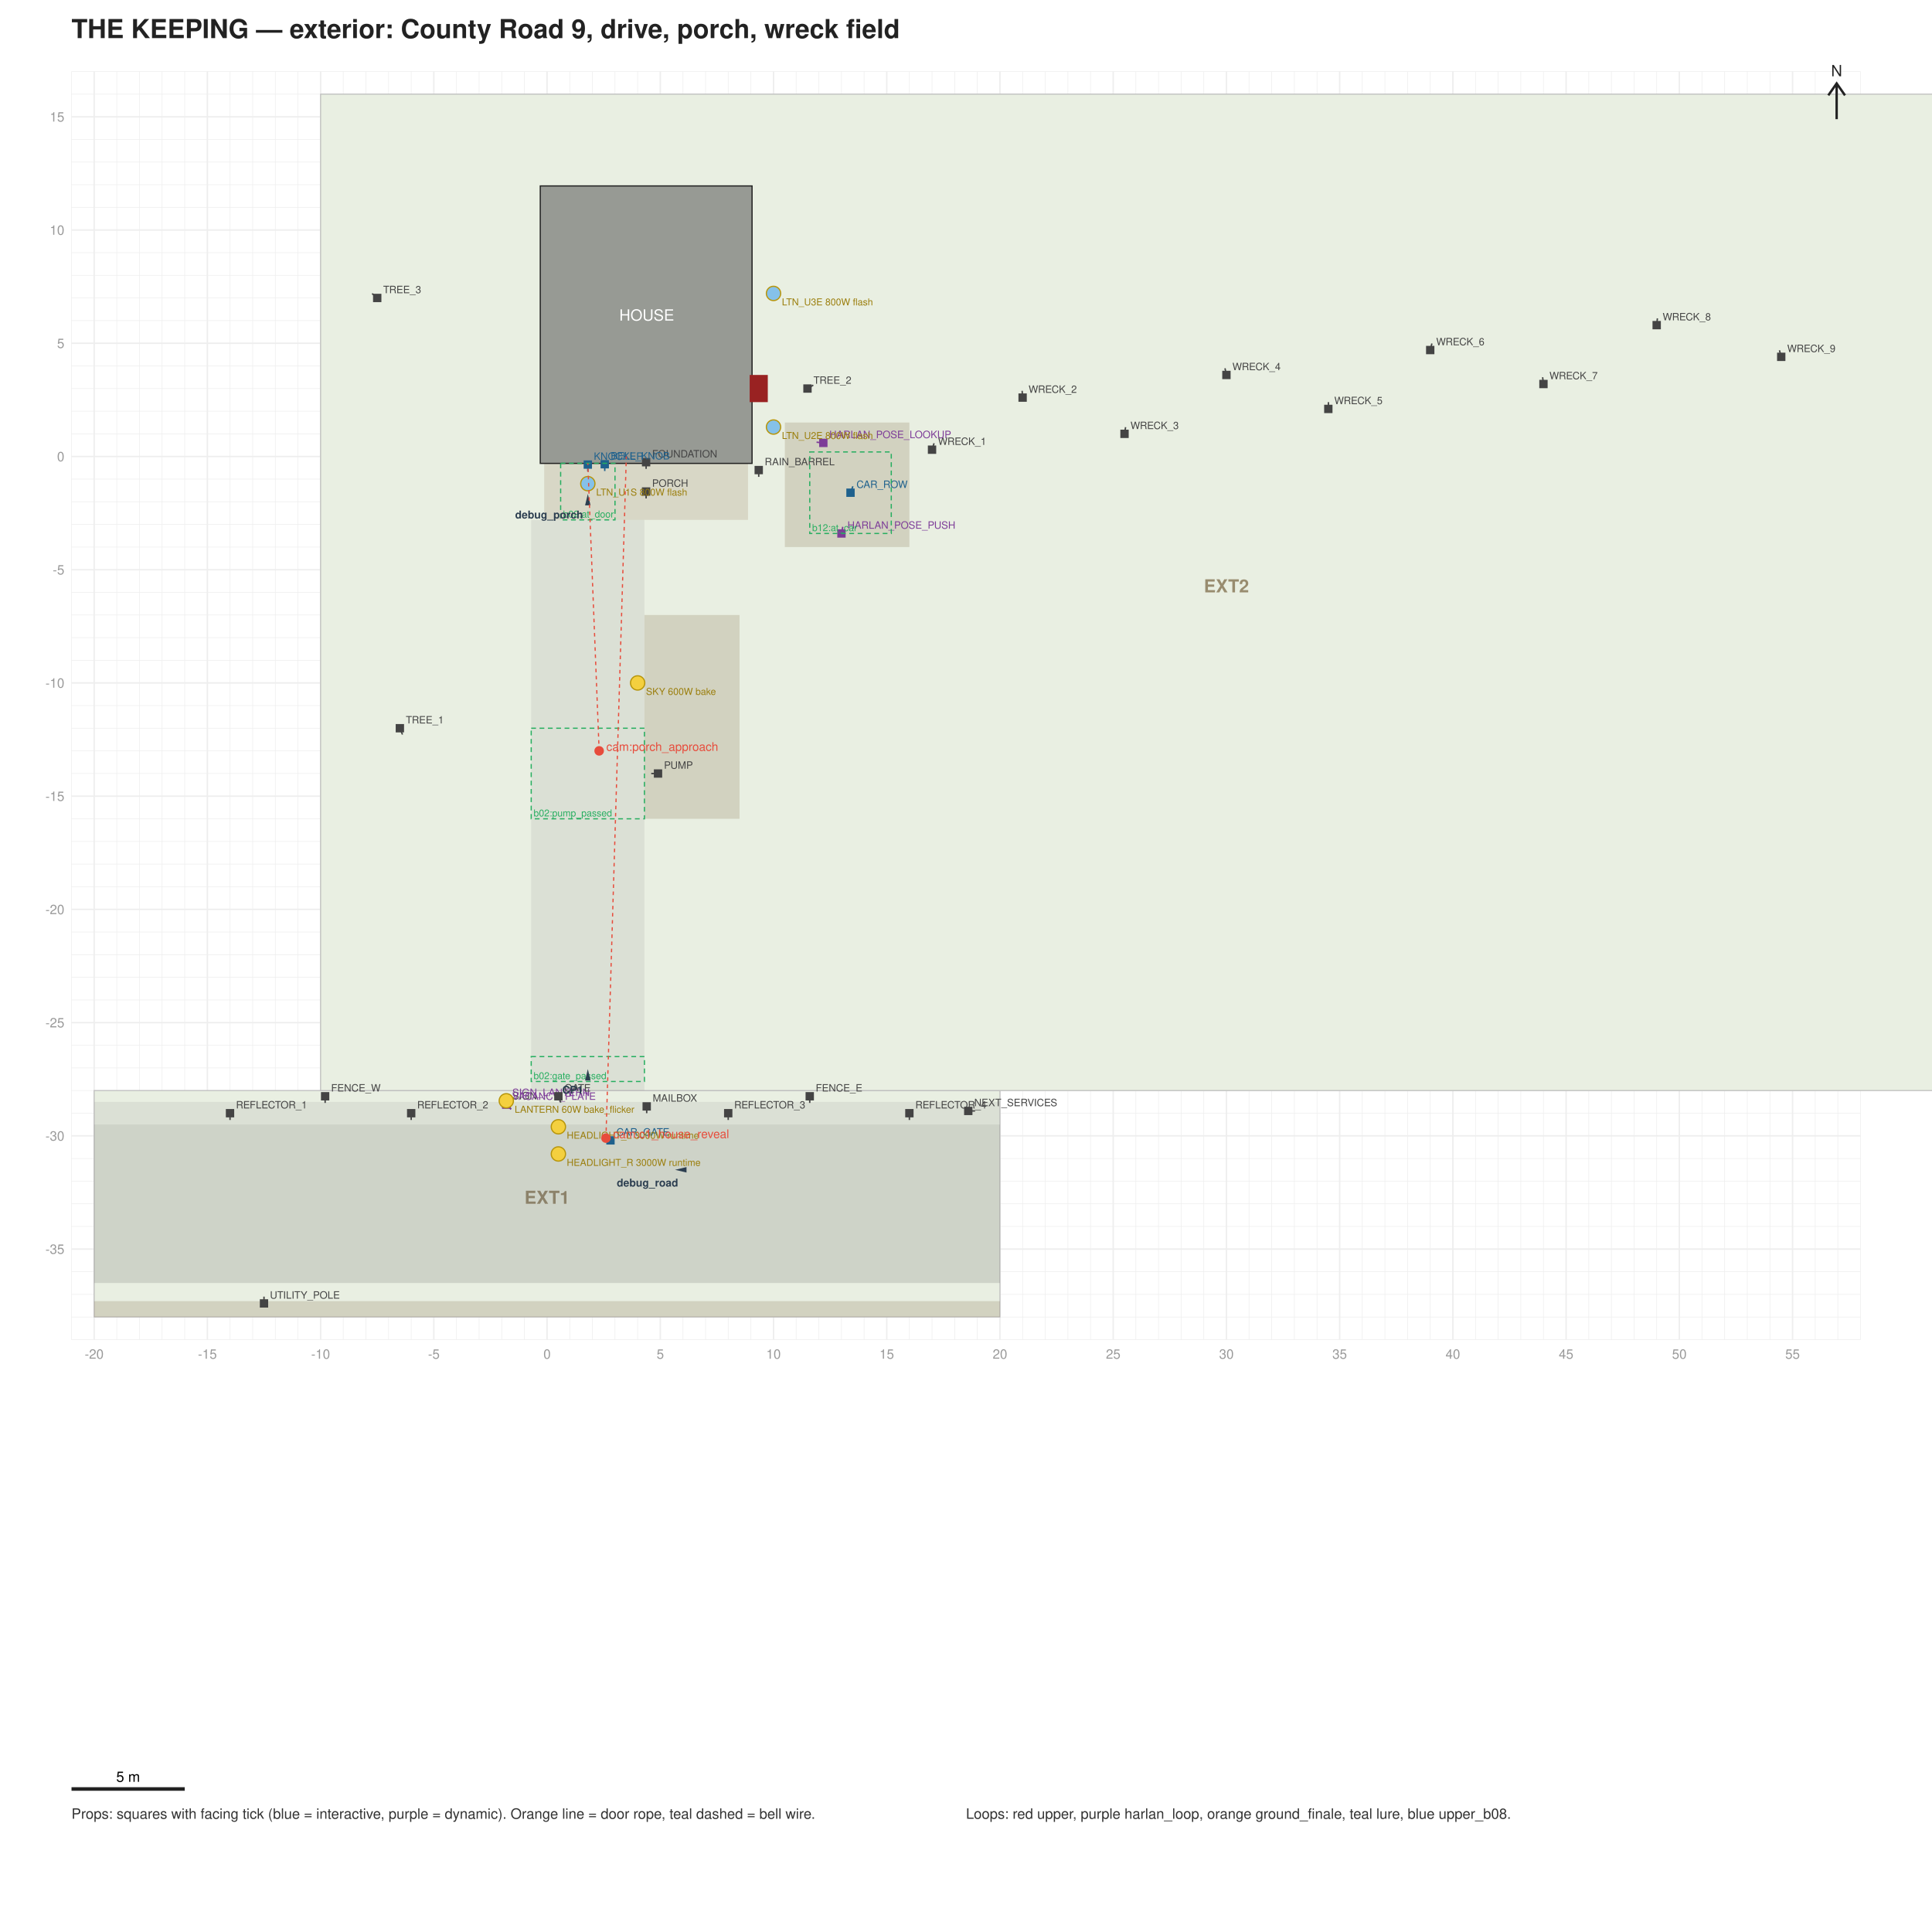
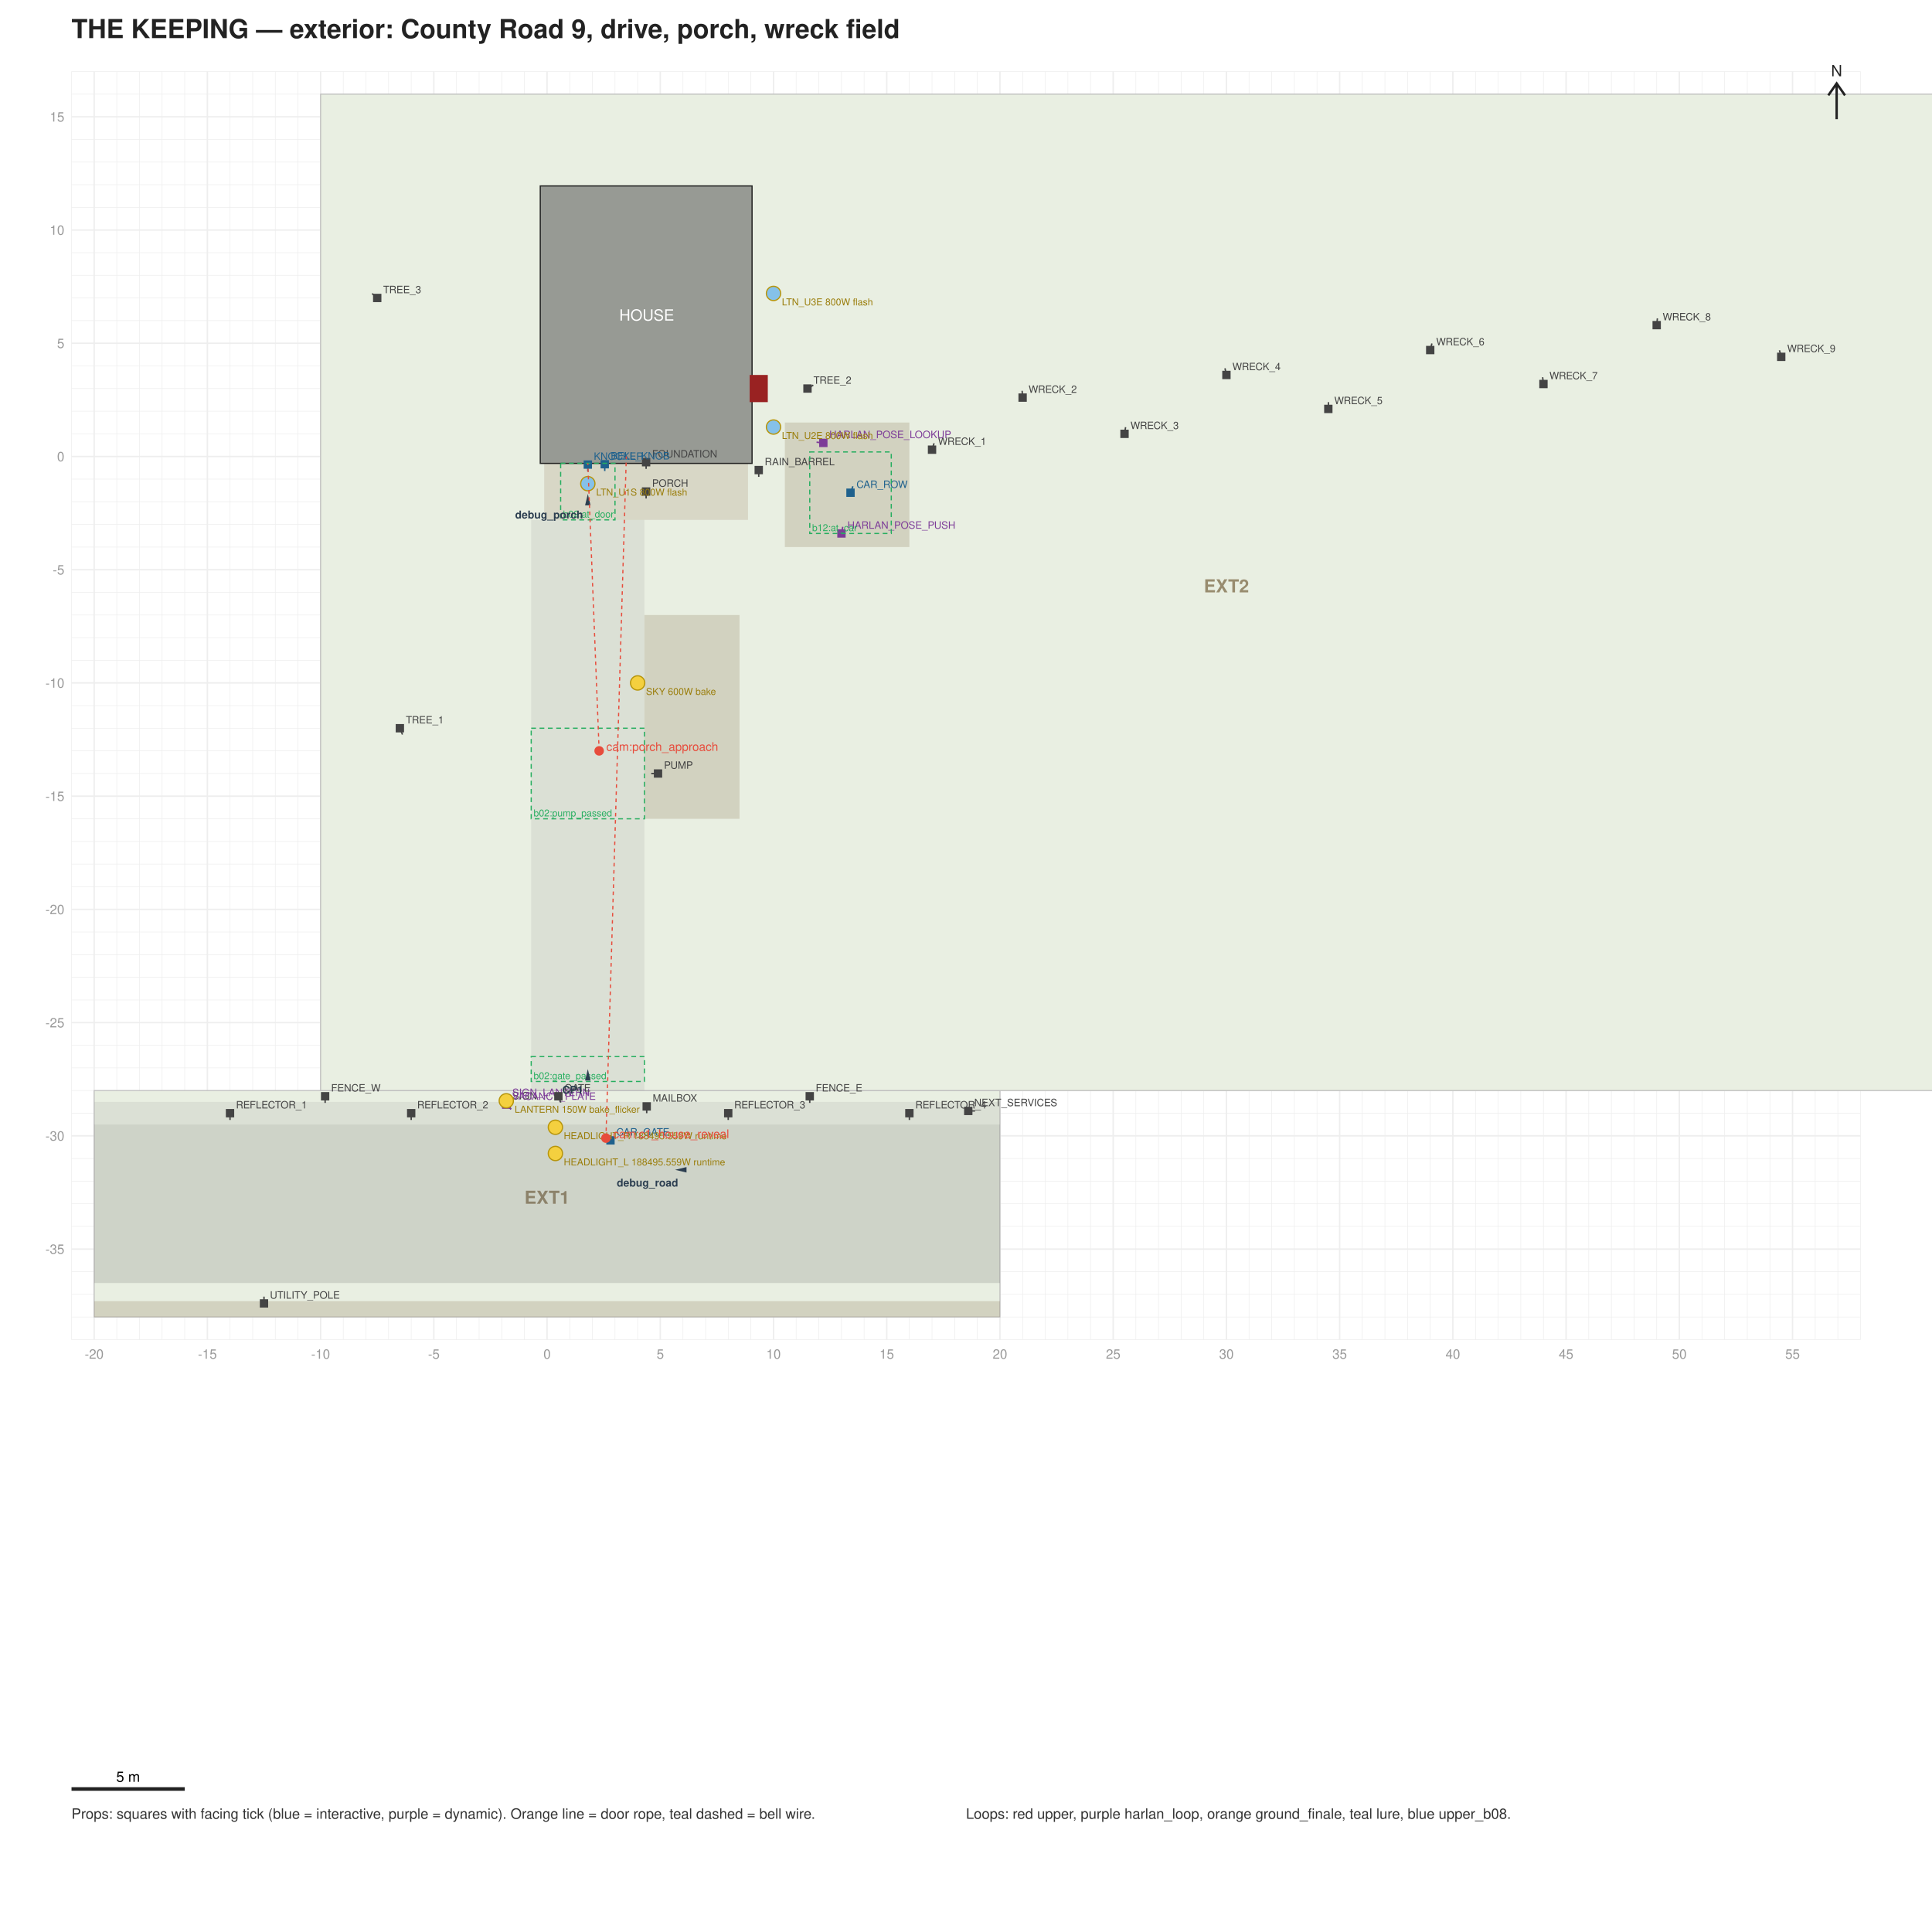
<svg xmlns="http://www.w3.org/2000/svg" width="1621" height="1621" viewBox="0 0 1621 1621">
  <rect x="0" y="0" width="1621" height="1621" fill="#ffffff" />
  <text x="60" y="32" font-family="Helvetica, Arial, sans-serif" font-size="22" font-weight="bold" fill="#222">THE KEEPING — exterior: County Road 9, drive, porch, wreck field</text>
  <line x1="60.0" y1="1124.0" x2="60.0" y2="60.0" stroke="#eee" stroke-width="0.5" />
  <line x1="79.0" y1="1124.0" x2="79.0" y2="60.0" stroke="#eee" stroke-width="1.2" />
  <line x1="98.0" y1="1124.0" x2="98.0" y2="60.0" stroke="#eee" stroke-width="0.5" />
  <line x1="117.0" y1="1124.0" x2="117.0" y2="60.0" stroke="#eee" stroke-width="0.5" />
  <line x1="136.0" y1="1124.0" x2="136.0" y2="60.0" stroke="#eee" stroke-width="0.5" />
  <line x1="155.0" y1="1124.0" x2="155.0" y2="60.0" stroke="#eee" stroke-width="0.5" />
  <line x1="174.0" y1="1124.0" x2="174.0" y2="60.0" stroke="#eee" stroke-width="1.2" />
  <line x1="193.0" y1="1124.0" x2="193.0" y2="60.0" stroke="#eee" stroke-width="0.5" />
  <line x1="212.0" y1="1124.0" x2="212.0" y2="60.0" stroke="#eee" stroke-width="0.5" />
  <line x1="231.0" y1="1124.0" x2="231.0" y2="60.0" stroke="#eee" stroke-width="0.5" />
  <line x1="250.0" y1="1124.0" x2="250.0" y2="60.0" stroke="#eee" stroke-width="0.5" />
  <line x1="269.0" y1="1124.0" x2="269.0" y2="60.0" stroke="#eee" stroke-width="1.2" />
  <line x1="288.0" y1="1124.0" x2="288.0" y2="60.0" stroke="#eee" stroke-width="0.5" />
  <line x1="307.0" y1="1124.0" x2="307.0" y2="60.0" stroke="#eee" stroke-width="0.5" />
  <line x1="326.0" y1="1124.0" x2="326.0" y2="60.0" stroke="#eee" stroke-width="0.5" />
  <line x1="345.0" y1="1124.0" x2="345.0" y2="60.0" stroke="#eee" stroke-width="0.5" />
  <line x1="364.0" y1="1124.0" x2="364.0" y2="60.0" stroke="#eee" stroke-width="1.2" />
  <line x1="383.0" y1="1124.0" x2="383.0" y2="60.0" stroke="#eee" stroke-width="0.5" />
  <line x1="402.0" y1="1124.0" x2="402.0" y2="60.0" stroke="#eee" stroke-width="0.5" />
  <line x1="421.0" y1="1124.0" x2="421.0" y2="60.0" stroke="#eee" stroke-width="0.5" />
  <line x1="440.0" y1="1124.0" x2="440.0" y2="60.0" stroke="#eee" stroke-width="0.5" />
  <line x1="459.0" y1="1124.0" x2="459.0" y2="60.0" stroke="#eee" stroke-width="1.2" />
  <line x1="478.0" y1="1124.0" x2="478.0" y2="60.0" stroke="#eee" stroke-width="0.5" />
  <line x1="497.0" y1="1124.0" x2="497.0" y2="60.0" stroke="#eee" stroke-width="0.5" />
  <line x1="516.0" y1="1124.0" x2="516.0" y2="60.0" stroke="#eee" stroke-width="0.5" />
  <line x1="535.0" y1="1124.0" x2="535.0" y2="60.0" stroke="#eee" stroke-width="0.5" />
  <line x1="554.0" y1="1124.0" x2="554.0" y2="60.0" stroke="#eee" stroke-width="1.2" />
  <line x1="573.0" y1="1124.0" x2="573.0" y2="60.0" stroke="#eee" stroke-width="0.5" />
  <line x1="592.0" y1="1124.0" x2="592.0" y2="60.0" stroke="#eee" stroke-width="0.5" />
  <line x1="611.0" y1="1124.0" x2="611.0" y2="60.0" stroke="#eee" stroke-width="0.5" />
  <line x1="630.0" y1="1124.0" x2="630.0" y2="60.0" stroke="#eee" stroke-width="0.5" />
  <line x1="649.0" y1="1124.0" x2="649.0" y2="60.0" stroke="#eee" stroke-width="1.2" />
  <line x1="668.0" y1="1124.0" x2="668.0" y2="60.0" stroke="#eee" stroke-width="0.5" />
  <line x1="687.0" y1="1124.0" x2="687.0" y2="60.0" stroke="#eee" stroke-width="0.5" />
  <line x1="706.0" y1="1124.0" x2="706.0" y2="60.0" stroke="#eee" stroke-width="0.5" />
  <line x1="725.0" y1="1124.0" x2="725.0" y2="60.0" stroke="#eee" stroke-width="0.5" />
  <line x1="744.0" y1="1124.0" x2="744.0" y2="60.0" stroke="#eee" stroke-width="1.2" />
  <line x1="763.0" y1="1124.0" x2="763.0" y2="60.0" stroke="#eee" stroke-width="0.5" />
  <line x1="782.0" y1="1124.0" x2="782.0" y2="60.0" stroke="#eee" stroke-width="0.5" />
  <line x1="801.0" y1="1124.0" x2="801.0" y2="60.0" stroke="#eee" stroke-width="0.5" />
  <line x1="820.0" y1="1124.0" x2="820.0" y2="60.0" stroke="#eee" stroke-width="0.5" />
  <line x1="839.0" y1="1124.0" x2="839.0" y2="60.0" stroke="#eee" stroke-width="1.2" />
  <line x1="858.0" y1="1124.0" x2="858.0" y2="60.0" stroke="#eee" stroke-width="0.5" />
  <line x1="877.0" y1="1124.0" x2="877.0" y2="60.0" stroke="#eee" stroke-width="0.5" />
  <line x1="896.0" y1="1124.0" x2="896.0" y2="60.0" stroke="#eee" stroke-width="0.5" />
  <line x1="915.0" y1="1124.0" x2="915.0" y2="60.0" stroke="#eee" stroke-width="0.5" />
  <line x1="934.0" y1="1124.0" x2="934.0" y2="60.0" stroke="#eee" stroke-width="1.2" />
  <line x1="953.0" y1="1124.0" x2="953.0" y2="60.0" stroke="#eee" stroke-width="0.5" />
  <line x1="972.0" y1="1124.0" x2="972.0" y2="60.0" stroke="#eee" stroke-width="0.5" />
  <line x1="991.0" y1="1124.0" x2="991.0" y2="60.0" stroke="#eee" stroke-width="0.5" />
  <line x1="1010.0" y1="1124.0" x2="1010.0" y2="60.0" stroke="#eee" stroke-width="0.5" />
  <line x1="1029.0" y1="1124.0" x2="1029.0" y2="60.0" stroke="#eee" stroke-width="1.2" />
  <line x1="1048.0" y1="1124.0" x2="1048.0" y2="60.0" stroke="#eee" stroke-width="0.5" />
  <line x1="1067.0" y1="1124.0" x2="1067.0" y2="60.0" stroke="#eee" stroke-width="0.5" />
  <line x1="1086.0" y1="1124.0" x2="1086.0" y2="60.0" stroke="#eee" stroke-width="0.5" />
  <line x1="1105.0" y1="1124.0" x2="1105.0" y2="60.0" stroke="#eee" stroke-width="0.5" />
  <line x1="1124.0" y1="1124.0" x2="1124.0" y2="60.0" stroke="#eee" stroke-width="1.2" />
  <line x1="1143.0" y1="1124.0" x2="1143.0" y2="60.0" stroke="#eee" stroke-width="0.5" />
  <line x1="1162.0" y1="1124.0" x2="1162.0" y2="60.0" stroke="#eee" stroke-width="0.5" />
  <line x1="1181.0" y1="1124.0" x2="1181.0" y2="60.0" stroke="#eee" stroke-width="0.5" />
  <line x1="1200.0" y1="1124.0" x2="1200.0" y2="60.0" stroke="#eee" stroke-width="0.5" />
  <line x1="1219.0" y1="1124.0" x2="1219.0" y2="60.0" stroke="#eee" stroke-width="1.2" />
  <line x1="1238.0" y1="1124.0" x2="1238.0" y2="60.0" stroke="#eee" stroke-width="0.5" />
  <line x1="1257.0" y1="1124.0" x2="1257.0" y2="60.0" stroke="#eee" stroke-width="0.5" />
  <line x1="1276.0" y1="1124.0" x2="1276.0" y2="60.0" stroke="#eee" stroke-width="0.5" />
  <line x1="1295.0" y1="1124.0" x2="1295.0" y2="60.0" stroke="#eee" stroke-width="0.5" />
  <line x1="1314.0" y1="1124.0" x2="1314.0" y2="60.0" stroke="#eee" stroke-width="1.2" />
  <line x1="1333.0" y1="1124.0" x2="1333.0" y2="60.0" stroke="#eee" stroke-width="0.5" />
  <line x1="1352.0" y1="1124.0" x2="1352.0" y2="60.0" stroke="#eee" stroke-width="0.5" />
  <line x1="1371.0" y1="1124.0" x2="1371.0" y2="60.0" stroke="#eee" stroke-width="0.5" />
  <line x1="1390.0" y1="1124.0" x2="1390.0" y2="60.0" stroke="#eee" stroke-width="0.5" />
  <line x1="1409.0" y1="1124.0" x2="1409.0" y2="60.0" stroke="#eee" stroke-width="1.2" />
  <line x1="1428.0" y1="1124.0" x2="1428.0" y2="60.0" stroke="#eee" stroke-width="0.5" />
  <line x1="1447.0" y1="1124.0" x2="1447.0" y2="60.0" stroke="#eee" stroke-width="0.5" />
  <line x1="1466.0" y1="1124.0" x2="1466.0" y2="60.0" stroke="#eee" stroke-width="0.5" />
  <line x1="1485.0" y1="1124.0" x2="1485.0" y2="60.0" stroke="#eee" stroke-width="0.5" />
  <line x1="1504.0" y1="1124.0" x2="1504.0" y2="60.0" stroke="#eee" stroke-width="1.2" />
  <line x1="1523.0" y1="1124.0" x2="1523.0" y2="60.0" stroke="#eee" stroke-width="0.5" />
  <line x1="1542.0" y1="1124.0" x2="1542.0" y2="60.0" stroke="#eee" stroke-width="0.5" />
  <line x1="1561.0" y1="1124.0" x2="1561.0" y2="60.0" stroke="#eee" stroke-width="0.5" />
  <line x1="60.0" y1="1124.0" x2="1561.0" y2="1124.0" stroke="#eee" stroke-width="0.5" />
  <line x1="60.0" y1="1105.0" x2="1561.0" y2="1105.0" stroke="#eee" stroke-width="0.5" />
  <line x1="60.0" y1="1086.0" x2="1561.0" y2="1086.0" stroke="#eee" stroke-width="0.5" />
  <line x1="60.0" y1="1067.0" x2="1561.0" y2="1067.0" stroke="#eee" stroke-width="0.5" />
  <line x1="60.0" y1="1048.0" x2="1561.0" y2="1048.0" stroke="#eee" stroke-width="1.2" />
  <line x1="60.0" y1="1029.0" x2="1561.0" y2="1029.0" stroke="#eee" stroke-width="0.5" />
  <line x1="60.0" y1="1010.0" x2="1561.0" y2="1010.0" stroke="#eee" stroke-width="0.5" />
  <line x1="60.0" y1="991.0" x2="1561.0" y2="991.0" stroke="#eee" stroke-width="0.5" />
  <line x1="60.0" y1="972.0" x2="1561.0" y2="972.0" stroke="#eee" stroke-width="0.5" />
  <line x1="60.0" y1="953.0" x2="1561.0" y2="953.0" stroke="#eee" stroke-width="1.2" />
  <line x1="60.0" y1="934.0" x2="1561.0" y2="934.0" stroke="#eee" stroke-width="0.5" />
  <line x1="60.0" y1="915.0" x2="1561.0" y2="915.0" stroke="#eee" stroke-width="0.5" />
  <line x1="60.0" y1="896.0" x2="1561.0" y2="896.0" stroke="#eee" stroke-width="0.5" />
  <line x1="60.0" y1="877.0" x2="1561.0" y2="877.0" stroke="#eee" stroke-width="0.5" />
  <line x1="60.0" y1="858.0" x2="1561.0" y2="858.0" stroke="#eee" stroke-width="1.2" />
  <line x1="60.0" y1="839.0" x2="1561.0" y2="839.0" stroke="#eee" stroke-width="0.5" />
  <line x1="60.0" y1="820.0" x2="1561.0" y2="820.0" stroke="#eee" stroke-width="0.5" />
  <line x1="60.0" y1="801.0" x2="1561.0" y2="801.0" stroke="#eee" stroke-width="0.5" />
  <line x1="60.0" y1="782.0" x2="1561.0" y2="782.0" stroke="#eee" stroke-width="0.5" />
  <line x1="60.0" y1="763.0" x2="1561.0" y2="763.0" stroke="#eee" stroke-width="1.2" />
  <line x1="60.0" y1="744.0" x2="1561.0" y2="744.0" stroke="#eee" stroke-width="0.5" />
  <line x1="60.0" y1="725.0" x2="1561.0" y2="725.0" stroke="#eee" stroke-width="0.5" />
  <line x1="60.0" y1="706.0" x2="1561.0" y2="706.0" stroke="#eee" stroke-width="0.5" />
  <line x1="60.0" y1="687.0" x2="1561.0" y2="687.0" stroke="#eee" stroke-width="0.5" />
  <line x1="60.0" y1="668.0" x2="1561.0" y2="668.0" stroke="#eee" stroke-width="1.2" />
  <line x1="60.0" y1="649.0" x2="1561.0" y2="649.0" stroke="#eee" stroke-width="0.5" />
  <line x1="60.0" y1="630.0" x2="1561.0" y2="630.0" stroke="#eee" stroke-width="0.5" />
  <line x1="60.0" y1="611.0" x2="1561.0" y2="611.0" stroke="#eee" stroke-width="0.5" />
  <line x1="60.0" y1="592.0" x2="1561.0" y2="592.0" stroke="#eee" stroke-width="0.5" />
  <line x1="60.0" y1="573.0" x2="1561.0" y2="573.0" stroke="#eee" stroke-width="1.2" />
  <line x1="60.0" y1="554.0" x2="1561.0" y2="554.0" stroke="#eee" stroke-width="0.5" />
  <line x1="60.0" y1="535.0" x2="1561.0" y2="535.0" stroke="#eee" stroke-width="0.5" />
  <line x1="60.0" y1="516.0" x2="1561.0" y2="516.0" stroke="#eee" stroke-width="0.5" />
  <line x1="60.0" y1="497.0" x2="1561.0" y2="497.0" stroke="#eee" stroke-width="0.5" />
  <line x1="60.0" y1="478.0" x2="1561.0" y2="478.0" stroke="#eee" stroke-width="1.2" />
  <line x1="60.0" y1="459.0" x2="1561.0" y2="459.0" stroke="#eee" stroke-width="0.5" />
  <line x1="60.0" y1="440.0" x2="1561.0" y2="440.0" stroke="#eee" stroke-width="0.5" />
  <line x1="60.0" y1="421.0" x2="1561.0" y2="421.0" stroke="#eee" stroke-width="0.5" />
  <line x1="60.0" y1="402.0" x2="1561.0" y2="402.0" stroke="#eee" stroke-width="0.5" />
  <line x1="60.0" y1="383.0" x2="1561.0" y2="383.0" stroke="#eee" stroke-width="1.2" />
  <line x1="60.0" y1="364.0" x2="1561.0" y2="364.0" stroke="#eee" stroke-width="0.5" />
  <line x1="60.0" y1="345.0" x2="1561.0" y2="345.0" stroke="#eee" stroke-width="0.5" />
  <line x1="60.0" y1="326.0" x2="1561.0" y2="326.0" stroke="#eee" stroke-width="0.5" />
  <line x1="60.0" y1="307.0" x2="1561.0" y2="307.0" stroke="#eee" stroke-width="0.5" />
  <line x1="60.0" y1="288.0" x2="1561.0" y2="288.0" stroke="#eee" stroke-width="1.2" />
  <line x1="60.0" y1="269.0" x2="1561.0" y2="269.0" stroke="#eee" stroke-width="0.5" />
  <line x1="60.0" y1="250.0" x2="1561.0" y2="250.0" stroke="#eee" stroke-width="0.5" />
  <line x1="60.0" y1="231.0" x2="1561.0" y2="231.0" stroke="#eee" stroke-width="0.5" />
  <line x1="60.0" y1="212.0" x2="1561.0" y2="212.0" stroke="#eee" stroke-width="0.5" />
  <line x1="60.0" y1="193.0" x2="1561.0" y2="193.0" stroke="#eee" stroke-width="1.2" />
  <line x1="60.0" y1="174.0" x2="1561.0" y2="174.0" stroke="#eee" stroke-width="0.5" />
  <line x1="60.0" y1="155.0" x2="1561.0" y2="155.0" stroke="#eee" stroke-width="0.5" />
  <line x1="60.0" y1="136.0" x2="1561.0" y2="136.0" stroke="#eee" stroke-width="0.5" />
  <line x1="60.0" y1="117.0" x2="1561.0" y2="117.0" stroke="#eee" stroke-width="0.5" />
  <line x1="60.0" y1="98.0" x2="1561.0" y2="98.0" stroke="#eee" stroke-width="1.2" />
  <line x1="60.0" y1="79.0" x2="1561.0" y2="79.0" stroke="#eee" stroke-width="0.5" />
  <line x1="60.0" y1="60.0" x2="1561.0" y2="60.0" stroke="#eee" stroke-width="0.5" />
  <text x="79.0" y="1140" font-family="Helvetica, Arial, sans-serif" font-size="11" fill="#999" text-anchor="middle">-20</text>
  <text x="174.0" y="1140" font-family="Helvetica, Arial, sans-serif" font-size="11" fill="#999" text-anchor="middle">-15</text>
  <text x="269.0" y="1140" font-family="Helvetica, Arial, sans-serif" font-size="11" fill="#999" text-anchor="middle">-10</text>
  <text x="364.0" y="1140" font-family="Helvetica, Arial, sans-serif" font-size="11" fill="#999" text-anchor="middle">-5</text>
  <text x="459.0" y="1140" font-family="Helvetica, Arial, sans-serif" font-size="11" fill="#999" text-anchor="middle">0</text>
  <text x="554.0" y="1140" font-family="Helvetica, Arial, sans-serif" font-size="11" fill="#999" text-anchor="middle">5</text>
  <text x="649.0" y="1140" font-family="Helvetica, Arial, sans-serif" font-size="11" fill="#999" text-anchor="middle">10</text>
  <text x="744.0" y="1140" font-family="Helvetica, Arial, sans-serif" font-size="11" fill="#999" text-anchor="middle">15</text>
  <text x="839.0" y="1140" font-family="Helvetica, Arial, sans-serif" font-size="11" fill="#999" text-anchor="middle">20</text>
  <text x="934.0" y="1140" font-family="Helvetica, Arial, sans-serif" font-size="11" fill="#999" text-anchor="middle">25</text>
  <text x="1029.0" y="1140" font-family="Helvetica, Arial, sans-serif" font-size="11" fill="#999" text-anchor="middle">30</text>
  <text x="1124.0" y="1140" font-family="Helvetica, Arial, sans-serif" font-size="11" fill="#999" text-anchor="middle">35</text>
  <text x="1219.0" y="1140" font-family="Helvetica, Arial, sans-serif" font-size="11" fill="#999" text-anchor="middle">40</text>
  <text x="1314.0" y="1140" font-family="Helvetica, Arial, sans-serif" font-size="11" fill="#999" text-anchor="middle">45</text>
  <text x="1409.0" y="1140" font-family="Helvetica, Arial, sans-serif" font-size="11" fill="#999" text-anchor="middle">50</text>
  <text x="1504.0" y="1140" font-family="Helvetica, Arial, sans-serif" font-size="11" fill="#999" text-anchor="middle">55</text>
  <text x="54" y="1052" font-family="Helvetica, Arial, sans-serif" font-size="11" fill="#999" text-anchor="end">-35</text>
  <text x="54" y="957" font-family="Helvetica, Arial, sans-serif" font-size="11" fill="#999" text-anchor="end">-30</text>
  <text x="54" y="862" font-family="Helvetica, Arial, sans-serif" font-size="11" fill="#999" text-anchor="end">-25</text>
  <text x="54" y="767" font-family="Helvetica, Arial, sans-serif" font-size="11" fill="#999" text-anchor="end">-20</text>
  <text x="54" y="672" font-family="Helvetica, Arial, sans-serif" font-size="11" fill="#999" text-anchor="end">-15</text>
  <text x="54" y="577" font-family="Helvetica, Arial, sans-serif" font-size="11" fill="#999" text-anchor="end">-10</text>
  <text x="54" y="482" font-family="Helvetica, Arial, sans-serif" font-size="11" fill="#999" text-anchor="end">-5</text>
  <text x="54" y="387" font-family="Helvetica, Arial, sans-serif" font-size="11" fill="#999" text-anchor="end">0</text>
  <text x="54" y="292" font-family="Helvetica, Arial, sans-serif" font-size="11" fill="#999" text-anchor="end">5</text>
  <text x="54" y="197" font-family="Helvetica, Arial, sans-serif" font-size="11" fill="#999" text-anchor="end">10</text>
  <text x="54" y="102" font-family="Helvetica, Arial, sans-serif" font-size="11" fill="#999" text-anchor="end">15</text>
  <rect x="79.0" y="915.0" width="760.0" height="190.0" fill="#e9efe2" stroke="#bbb" stroke-width="0.8" />
  <text x="459.0" y="1010.0" font-family="Helvetica, Arial, sans-serif" font-size="15" font-weight="bold" fill="#8a7a5a" text-anchor="middle" opacity="0.85">EXT1</text>
  <rect x="269.0" y="79.0" width="1520.0" height="836.0" fill="#e9efe2" stroke="#bbb" stroke-width="0.8" />
  <text x="1029.0" y="497.0" font-family="Helvetica, Arial, sans-serif" font-size="15" font-weight="bold" fill="#8a7a5a" text-anchor="middle" opacity="0.85">EXT2</text>
+   <rect x="1789.0" y="573.0" width="27170.0" height="7790.0" fill="#e9efe2" stroke="#bbb" stroke-width="0.8" />
+   <text x="15374.0" y="4468.0" font-family="Helvetica, Arial, sans-serif" font-size="15" font-weight="bold" fill="#8a7a5a" text-anchor="middle" opacity="0.85">RC9 1430.00x410.00</text>
  <rect x="79.0" y="943.5" width="760.0" height="133.0" fill="#555" fill-opacity="0.18" stroke="none" />
  <rect x="79.0" y="924.5" width="760.0" height="19.0" fill="#9e9e9e" fill-opacity="0.18" stroke="none" />
  <rect x="79.0" y="1091.7" width="760.0" height="13.3" fill="#6b4f2a" fill-opacity="0.18" stroke="none" />
  <rect x="445.7" y="436.2" width="95.0" height="478.8" fill="#9e9e9e" fill-opacity="0.18" stroke="none" />
  <rect x="540.7" y="516.0" width="79.8" height="171.0" fill="#6b4f2a" fill-opacity="0.18" stroke="none" />
  <rect x="658.5" y="354.5" width="104.5" height="104.5" fill="#6b4f2a" fill-opacity="0.18" stroke="none" />
  <rect x="456.6" y="388.7" width="171.0" height="47.5" fill="#8d6e4a" fill-opacity="0.18" stroke="none" />
  <rect x="453.3" y="156.0" width="177.7" height="232.8" fill="#555" fill-opacity="0.55" stroke="#222" />
  <text x="542.6" y="269.0" font-family="Helvetica, Arial, sans-serif" font-size="13" fill="#fff" text-anchor="middle">HOUSE</text>
  <rect x="629.0" y="314.6" width="15.2" height="22.8" fill="#922" />
  <rect x="421.3" y="922.9" width="7" height="7" fill="#444" />
  <line x1="424.8" y1="926.4" x2="428.8" y2="930.4" stroke="#444" stroke-width="1.2" />
  <text x="429.8" y="922.4" font-family="Helvetica, Arial, sans-serif" font-size="8.5" fill="#444">SIGN</text>
  <rect x="421.3" y="920.1" width="7" height="7" fill="#7d3c98" />
  <line x1="424.8" y1="923.6" x2="428.8" y2="927.6" stroke="#7d3c98" stroke-width="1.2" />
  <text x="429.8" y="919.6" font-family="Helvetica, Arial, sans-serif" font-size="8.5" fill="#7d3c98">SIGN_LANTERN</text>
  <rect x="421.3" y="923.3" width="7" height="7" fill="#7d3c98" />
  <line x1="424.8" y1="926.8" x2="428.8" y2="930.8" stroke="#7d3c98" stroke-width="1.2" />
  <text x="429.8" y="922.8" font-family="Helvetica, Arial, sans-serif" font-size="8.5" fill="#7d3c98">VACANCY_PLATE</text>
  <rect x="539.1" y="924.8" width="7" height="7" fill="#444" />
  <line x1="542.6" y1="928.3" x2="542.6" y2="934.0" stroke="#444" stroke-width="1.2" />
  <text x="547.6" y="924.3" font-family="Helvetica, Arial, sans-serif" font-size="8.5" fill="#444">MAILBOX</text>
  <rect x="269.3" y="916.3" width="7" height="7" fill="#444" />
  <line x1="272.8" y1="919.8" x2="272.8" y2="925.4" stroke="#444" stroke-width="1.2" />
  <text x="277.8" y="915.8" font-family="Helvetica, Arial, sans-serif" font-size="8.5" fill="#444">FENCE_W</text>
  <rect x="675.9" y="916.3" width="7" height="7" fill="#444" />
  <line x1="679.4" y1="919.8" x2="679.4" y2="925.4" stroke="#444" stroke-width="1.2" />
  <text x="684.4" y="915.8" font-family="Helvetica, Arial, sans-serif" font-size="8.5" fill="#444">FENCE_E</text>
  <rect x="465" y="916.3" width="7" height="7" fill="#444" />
  <line x1="468.5" y1="919.8" x2="470.5" y2="925.1" stroke="#444" stroke-width="1.2" />
  <text x="473.5" y="915.8" font-family="Helvetica, Arial, sans-serif" font-size="8.5" fill="#444">GATE</text>
  <rect x="189.5" y="930.5" width="7" height="7" fill="#444" />
  <line x1="193.0" y1="934.0" x2="193.0" y2="939.7" stroke="#444" stroke-width="1.2" />
  <text x="198" y="930" font-family="Helvetica, Arial, sans-serif" font-size="8.5" fill="#444">REFLECTOR_1</text>
  <rect x="341.5" y="930.5" width="7" height="7" fill="#444" />
  <line x1="345.0" y1="934.0" x2="345.0" y2="939.7" stroke="#444" stroke-width="1.2" />
  <text x="350" y="930" font-family="Helvetica, Arial, sans-serif" font-size="8.5" fill="#444">REFLECTOR_2</text>
  <rect x="607.5" y="930.5" width="7" height="7" fill="#444" />
  <line x1="611.0" y1="934.0" x2="611.0" y2="939.7" stroke="#444" stroke-width="1.2" />
  <text x="616" y="930" font-family="Helvetica, Arial, sans-serif" font-size="8.5" fill="#444">REFLECTOR_3</text>
  <rect x="759.5" y="930.5" width="7" height="7" fill="#444" />
  <line x1="763.0" y1="934.0" x2="763.0" y2="939.7" stroke="#444" stroke-width="1.2" />
  <text x="768" y="930" font-family="Helvetica, Arial, sans-serif" font-size="8.5" fill="#444">REFLECTOR_4</text>
  <rect x="808.9" y="928.6" width="7" height="7" fill="#444" />
  <line x1="812.4" y1="932.1" x2="818.1" y2="932.1" stroke="#444" stroke-width="1.2" />
  <text x="817.4" y="928.1" font-family="Helvetica, Arial, sans-serif" font-size="8.5" fill="#444">NEXT_SERVICES</text>
  <rect x="508.7" y="953.3" width="7" height="7" fill="#1f618d" />
  <line x1="512.2" y1="956.8" x2="506.5" y2="956.8" stroke="#1f618d" stroke-width="1.2" />
  <text x="517.2" y="952.8" font-family="Helvetica, Arial, sans-serif" font-size="8.5" fill="#1f618d">CAR_GATE</text>
  <rect x="218" y="1090.1" width="7" height="7" fill="#444" />
  <line x1="221.5" y1="1093.6" x2="221.5" y2="1087.9" stroke="#444" stroke-width="1.2" />
  <text x="226.5" y="1089.6" font-family="Helvetica, Arial, sans-serif" font-size="8.5" fill="#444">UTILITY_POLE</text>
+   <rect x="5686.3" y="896" width="7" height="7" fill="#7d3c98" />
+   <line x1="5689.8" y1="899.5" x2="5695.3" y2="900.9" stroke="#7d3c98" stroke-width="1.2" />
+   <text x="5694.8" y="895.5" font-family="Helvetica, Arial, sans-serif" font-size="8.5" fill="#7d3c98">RC9_NEXT_SERVICES</text>
+   <rect x="10160.5" y="2744.2" width="7" height="7" fill="#7d3c98" />
+   <line x1="10164.0" y1="2747.7" x2="10168.3" y2="2751.4" stroke="#7d3c98" stroke-width="1.2" />
+   <text x="10169" y="2743.7" font-family="Helvetica, Arial, sans-serif" font-size="8.5" fill="#7d3c98">RC9_CR9_A</text>
+   <rect x="17035.6" y="6911.9" width="7" height="7" fill="#7d3c98" />
+   <line x1="17039.1" y1="6915.4" x2="17044.0" y2="6912.4" stroke="#7d3c98" stroke-width="1.2" />
+   <text x="17044.1" y="6911.4" font-family="Helvetica, Arial, sans-serif" font-size="8.5" fill="#7d3c98">RC9_BILLBOARD</text>
+   <rect x="13457.9" y="4253" width="7" height="7" fill="#7d3c98" />
+   <line x1="13461.4" y1="4256.5" x2="13458.6" y2="4261.4" stroke="#7d3c98" stroke-width="1.2" />
+   <text x="13466.4" y="4252.5" font-family="Helvetica, Arial, sans-serif" font-size="8.5" fill="#7d3c98">RC9_DINER</text>
+   <rect x="13141.7" y="4344.7" width="7" height="7" fill="#7d3c98" />
+   <line x1="13145.2" y1="4348.2" x2="13150.1" y2="4351.0" stroke="#7d3c98" stroke-width="1.2" />
+   <text x="13150.2" y="4344.2" font-family="Helvetica, Arial, sans-serif" font-size="8.5" fill="#7d3c98">RC9_EAT</text>
+   <rect x="26021" y="6842.1" width="7" height="7" fill="#7d3c98" />
+   <line x1="26024.5" y1="6845.6" x2="26030.2" y2="6845.6" stroke="#7d3c98" stroke-width="1.2" />
+   <text x="26029.5" y="6841.6" font-family="Helvetica, Arial, sans-serif" font-size="8.5" fill="#7d3c98">RC9_TRUCK</text>
+   <rect x="4597.5" y="769" width="7" height="7" fill="#7d3c98" />
+   <line x1="4601.0" y1="772.5" x2="4601.9" y2="778.1" stroke="#7d3c98" stroke-width="1.2" />
+   <text x="4606" y="768.5" font-family="Helvetica, Arial, sans-serif" font-size="8.5" fill="#7d3c98">RC9_DEER_1</text>
+   <rect x="4730.5" y="750" width="7" height="7" fill="#7d3c98" />
+   <line x1="4734.0" y1="753.5" x2="4732.6" y2="759.0" stroke="#7d3c98" stroke-width="1.2" />
+   <text x="4739" y="749.5" font-family="Helvetica, Arial, sans-serif" font-size="8.5" fill="#7d3c98">RC9_DEER_2</text>
+   <rect x="4863.5" y="759.5" width="7" height="7" fill="#7d3c98" />
+   <line x1="4867.0" y1="763.0" x2="4871.5" y2="766.5" stroke="#7d3c98" stroke-width="1.2" />
+   <text x="4872" y="759" font-family="Helvetica, Arial, sans-serif" font-size="8.5" fill="#7d3c98">RC9_DEER_3</text>
+   <rect x="20321" y="6922.8" width="7" height="7" fill="#7d3c98" />
+   <line x1="20324.5" y1="6926.3" x2="20330.1" y2="6925.2" stroke="#7d3c98" stroke-width="1.2" />
+   <text x="20329.5" y="6922.3" font-family="Helvetica, Arial, sans-serif" font-size="8.5" fill="#7d3c98">RC9_CR9_B</text>
  <rect x="538.6" y="408.9" width="7" height="7" fill="#444" />
  <line x1="542.1" y1="412.4" x2="542.1" y2="418.2" stroke="#444" stroke-width="1.2" />
  <text x="547.1" y="408.4" font-family="Helvetica, Arial, sans-serif" font-size="8.5" fill="#444">PORCH</text>
  <rect x="538.6" y="384.3" width="7" height="7" fill="#444" />
  <line x1="542.1" y1="387.8" x2="542.1" y2="393.4" stroke="#444" stroke-width="1.2" />
  <text x="547.1" y="383.8" font-family="Helvetica, Arial, sans-serif" font-size="8.5" fill="#444">FOUNDATION</text>
  <rect x="489.7" y="386.3" width="7" height="7" fill="#1f618d" />
  <line x1="493.2" y1="389.8" x2="493.2" y2="395.5" stroke="#1f618d" stroke-width="1.2" />
  <text x="498.2" y="385.8" font-family="Helvetica, Arial, sans-serif" font-size="8.5" fill="#1f618d">KNOCKER</text>
  <rect x="503.9" y="386" width="7" height="7" fill="#1f618d" />
  <line x1="507.4" y1="389.5" x2="507.4" y2="395.2" stroke="#1f618d" stroke-width="1.2" />
  <text x="512.4" y="385.5" font-family="Helvetica, Arial, sans-serif" font-size="8.5" fill="#1f618d">BELL_KNOB</text>
  <rect x="548.6" y="645.5" width="7" height="7" fill="#444" />
  <line x1="552.1" y1="649.0" x2="546.4" y2="649.0" stroke="#444" stroke-width="1.2" />
  <text x="557.1" y="645" font-family="Helvetica, Arial, sans-serif" font-size="8.5" fill="#444">PUMP</text>
  <rect x="332" y="607.5" width="7" height="7" fill="#444" />
  <line x1="335.5" y1="611.0" x2="337.7" y2="616.3" stroke="#444" stroke-width="1.2" />
  <text x="340.5" y="607" font-family="Helvetica, Arial, sans-serif" font-size="8.5" fill="#444">TREE_1</text>
  <rect x="674" y="322.5" width="7" height="7" fill="#444" />
  <line x1="677.5" y1="326.0" x2="682.4" y2="323.1" stroke="#444" stroke-width="1.2" />
  <text x="682.5" y="322" font-family="Helvetica, Arial, sans-serif" font-size="8.5" fill="#444">TREE_2</text>
  <rect x="313" y="246.5" width="7" height="7" fill="#444" />
  <line x1="316.5" y1="250.0" x2="312.2" y2="246.3" stroke="#444" stroke-width="1.2" />
  <text x="321.5" y="246" font-family="Helvetica, Arial, sans-serif" font-size="8.5" fill="#444">TREE_3</text>
  <rect x="633.1" y="390.9" width="7" height="7" fill="#444" />
  <line x1="636.6" y1="394.4" x2="636.6" y2="400.1" stroke="#444" stroke-width="1.2" />
  <text x="641.6" y="390.4" font-family="Helvetica, Arial, sans-serif" font-size="8.5" fill="#444">RAIN_BARREL</text>
  <rect x="778.5" y="373.8" width="7" height="7" fill="#444" />
  <line x1="782.0" y1="377.3" x2="783.7" y2="371.9" stroke="#444" stroke-width="1.2" />
  <text x="787" y="373.3" font-family="Helvetica, Arial, sans-serif" font-size="8.5" fill="#444">WRECK_1</text>
  <rect x="854.5" y="330.1" width="7" height="7" fill="#444" />
  <line x1="858.0" y1="333.6" x2="857.6" y2="327.9" stroke="#444" stroke-width="1.2" />
  <text x="863" y="329.6" font-family="Helvetica, Arial, sans-serif" font-size="8.5" fill="#444">WRECK_2</text>
  <rect x="940" y="360.5" width="7" height="7" fill="#444" />
  <line x1="943.5" y1="364.0" x2="944.4" y2="358.4" stroke="#444" stroke-width="1.2" />
  <text x="948.5" y="360" font-family="Helvetica, Arial, sans-serif" font-size="8.5" fill="#444">WRECK_3</text>
  <rect x="1025.5" y="311.1" width="7" height="7" fill="#444" />
  <line x1="1029.0" y1="314.6" x2="1027.8" y2="309.0" stroke="#444" stroke-width="1.2" />
  <text x="1034" y="310.6" font-family="Helvetica, Arial, sans-serif" font-size="8.5" fill="#444">WRECK_4</text>
  <rect x="1111" y="339.6" width="7" height="7" fill="#444" />
  <line x1="1114.5" y1="343.1" x2="1114.6" y2="337.4" stroke="#444" stroke-width="1.2" />
  <text x="1119.5" y="339.1" font-family="Helvetica, Arial, sans-serif" font-size="8.5" fill="#444">WRECK_5</text>
  <rect x="1196.5" y="290.2" width="7" height="7" fill="#444" />
  <line x1="1200.0" y1="293.7" x2="1201.4" y2="288.2" stroke="#444" stroke-width="1.2" />
  <text x="1205" y="289.7" font-family="Helvetica, Arial, sans-serif" font-size="8.5" fill="#444">WRECK_6</text>
  <rect x="1291.5" y="318.7" width="7" height="7" fill="#444" />
  <line x1="1295.0" y1="322.2" x2="1294.3" y2="316.5" stroke="#444" stroke-width="1.2" />
  <text x="1300" y="318.2" font-family="Helvetica, Arial, sans-serif" font-size="8.5" fill="#444">WRECK_7</text>
  <rect x="1386.5" y="269.3" width="7" height="7" fill="#444" />
  <line x1="1390.0" y1="272.8" x2="1390.6" y2="267.1" stroke="#444" stroke-width="1.2" />
  <text x="1395" y="268.8" font-family="Helvetica, Arial, sans-serif" font-size="8.5" fill="#444">WRECK_8</text>
  <rect x="1491" y="295.9" width="7" height="7" fill="#444" />
  <line x1="1494.5" y1="299.4" x2="1493.0" y2="293.9" stroke="#444" stroke-width="1.2" />
  <text x="1499.5" y="295.4" font-family="Helvetica, Arial, sans-serif" font-size="8.5" fill="#444">WRECK_9</text>
  <rect x="710.1" y="409.9" width="7" height="7" fill="#1f618d" />
  <line x1="713.6" y1="413.4" x2="715.6" y2="408.0" stroke="#1f618d" stroke-width="1.2" />
  <text x="718.6" y="409.4" font-family="Helvetica, Arial, sans-serif" font-size="8.5" fill="#1f618d">CAR_ROW</text>
  <rect x="702.5" y="444.1" width="7" height="7" fill="#7d3c98" />
  <line x1="706.0" y1="447.6" x2="707.1" y2="442.0" stroke="#7d3c98" stroke-width="1.2" />
  <text x="711" y="443.6" font-family="Helvetica, Arial, sans-serif" font-size="8.5" fill="#7d3c98">HARLAN_POSE_PUSH</text>
  <rect x="687.3" y="368.1" width="7" height="7" fill="#7d3c98" />
  <line x1="690.8" y1="371.6" x2="685.1" y2="371.0" stroke="#7d3c98" stroke-width="1.2" />
  <text x="695.8" y="367.6" font-family="Helvetica, Arial, sans-serif" font-size="8.5" fill="#7d3c98">HARLAN_POSE_LOOKUP</text>
  <rect x="445.7" y="886.5" width="95.0" height="20.9" fill="none" stroke="#27ae60" stroke-dasharray="4 3" stroke-width="1" />
  <text x="447.7" y="905.4" font-family="Helvetica, Arial, sans-serif" font-size="8" fill="#27ae60">b02:gate_passed</text>
  <rect x="445.7" y="611.0" width="95.0" height="76.0" fill="none" stroke="#27ae60" stroke-dasharray="4 3" stroke-width="1" />
  <text x="447.7" y="685" font-family="Helvetica, Arial, sans-serif" font-size="8" fill="#27ae60">b02:pump_passed</text>
  <rect x="470.4" y="388.7" width="45.6" height="47.5" fill="none" stroke="#27ae60" stroke-dasharray="4 3" stroke-width="1" />
  <text x="472.4" y="434.2" font-family="Helvetica, Arial, sans-serif" font-size="8" fill="#27ae60">b02:at_door</text>
  <rect x="679.4" y="379.2" width="68.4" height="68.4" fill="none" stroke="#27ae60" stroke-dasharray="4 3" stroke-width="1" />
  <text x="681.4" y="445.6" font-family="Helvetica, Arial, sans-serif" font-size="8" fill="#27ae60">b12:at_car</text>
  <circle cx="424.8" cy="923.6" r="6" fill="#f4d03f" stroke="#b7950b" stroke-width="1" />
-   <text x="431.8" y="933.6" font-family="Helvetica, Arial, sans-serif" font-size="8" fill="#9a7d0a">LANTERN 60W bake_flicker</text>
+   <text x="431.8" y="933.6" font-family="Helvetica, Arial, sans-serif" font-size="8" fill="#9a7d0a">LANTERN 150W bake_flicker</text>
  <circle cx="535.0" cy="573.0" r="6" fill="#f4d03f" stroke="#b7950b" stroke-width="1" />
  <text x="542" y="583" font-family="Helvetica, Arial, sans-serif" font-size="8" fill="#9a7d0a">SKY 600W bake</text>
  <circle cx="493.2" cy="405.8" r="6" fill="#85c1e9" stroke="#b7950b" stroke-width="1" />
  <text x="500.2" y="415.8" font-family="Helvetica, Arial, sans-serif" font-size="8" fill="#9a7d0a">LTN_U1S 800W flash</text>
  <circle cx="649.0" cy="358.3" r="6" fill="#85c1e9" stroke="#b7950b" stroke-width="1" />
  <text x="656" y="368.3" font-family="Helvetica, Arial, sans-serif" font-size="8" fill="#9a7d0a">LTN_U2E 800W flash</text>
  <circle cx="649.0" cy="246.2" r="6" fill="#85c1e9" stroke="#b7950b" stroke-width="1" />
  <text x="656" y="256.2" font-family="Helvetica, Arial, sans-serif" font-size="8" fill="#9a7d0a">LTN_U3E 800W flash</text>
-   <circle cx="468.5" cy="945.4" r="6" fill="#f4d03f" stroke="#b7950b" stroke-width="1" />
-   <text x="475.5" y="955.4" font-family="Helvetica, Arial, sans-serif" font-size="8" fill="#9a7d0a">HEADLIGHT_L 3000W runtime</text>
-   <circle cx="468.5" cy="968.2" r="6" fill="#f4d03f" stroke="#b7950b" stroke-width="1" />
-   <text x="475.5" y="978.2" font-family="Helvetica, Arial, sans-serif" font-size="8" fill="#9a7d0a">HEADLIGHT_R 3000W runtime</text>
+   <circle cx="466.0" cy="967.8" r="6" fill="#f4d03f" stroke="#b7950b" stroke-width="1" />
+   <text x="473" y="977.8" font-family="Helvetica, Arial, sans-serif" font-size="8" fill="#9a7d0a">HEADLIGHT_L 188495.559W runtime</text>
+   <circle cx="466.0" cy="945.8" r="6" fill="#f4d03f" stroke="#b7950b" stroke-width="1" />
+   <text x="473" y="955.8" font-family="Helvetica, Arial, sans-serif" font-size="8" fill="#9a7d0a">HEADLIGHT_R 188495.559W runtime</text>
+   <circle cx="26220.2" cy="6829.4" r="6" fill="#f4d03f" stroke="#b7950b" stroke-width="1" />
+   <text x="26227.2" y="6839.4" font-family="Helvetica, Arial, sans-serif" font-size="8" fill="#9a7d0a">TRUCK_HI_L 439822.972W runtime</text>
+   <circle cx="26220.2" cy="6861.7" r="6" fill="#f4d03f" stroke="#b7950b" stroke-width="1" />
+   <text x="26227.2" y="6871.7" font-family="Helvetica, Arial, sans-serif" font-size="8" fill="#9a7d0a">TRUCK_HI_R 439822.972W runtime</text>
  <polygon points="493.2,897.0 490.9,906.6 495.5,906.6" fill="#2c3e50" />
  <text x="489.2" y="917.6" font-family="Helvetica, Arial, sans-serif" font-size="9" font-weight="bold" fill="#2c3e50" text-anchor="end">CP1</text>
  <polygon points="566.4,981.5 576.0,983.8 576.0,979.2" fill="#2c3e50" />
  <text x="569" y="995.5" font-family="Helvetica, Arial, sans-serif" font-size="9" font-weight="bold" fill="#2c3e50" text-anchor="end">debug_road</text>
  <polygon points="493.2,414.4 490.9,424.0 495.5,424.0" fill="#2c3e50" />
  <text x="489.2" y="435" font-family="Helvetica, Arial, sans-serif" font-size="9" font-weight="bold" fill="#2c3e50" text-anchor="end">debug_porch</text>
  <circle cx="502.7" cy="630.0" r="4" fill="#e74c3c" />
  <line x1="502.7" y1="630.0" x2="493.2" y2="388.7" stroke="#e74c3c" stroke-dasharray="3 3" />
  <text x="508.7" y="630.0" font-family="Helvetica, Arial, sans-serif" font-size="10" fill="#e74c3c">cam:porch_approach</text>
  <circle cx="508.4" cy="954.9" r="4" fill="#e74c3c" />
  <line x1="508.4" y1="954.9" x2="525.5" y2="383.0" stroke="#e74c3c" stroke-dasharray="3 3" />
  <text x="514.4" y="954.9" font-family="Helvetica, Arial, sans-serif" font-size="10" fill="#e74c3c">cam:c1_house_reveal</text>
  <path d="M 1541 100 L 1541 70 M 1534 80 L 1541 70 L 1548 80" stroke="#222" stroke-width="2" fill="none" />
  <text x="1541" y="64" font-family="Helvetica, Arial, sans-serif" font-size="13" text-anchor="middle" fill="#222">N</text>
  <line x1="60" y1="1501" x2="155" y2="1501" stroke="#222" stroke-width="3" />
  <text x="107.5" y="1495" font-family="Helvetica, Arial, sans-serif" font-size="12" text-anchor="middle">5 m</text>
  <text x="60" y="1526" font-family="Helvetica, Arial, sans-serif" font-size="12" fill="#333">Props: squares with facing tick (blue = interactive, purple = dynamic). Orange line = door rope, teal dashed = bell wire.</text>
  <text x="810.5" y="1526" font-family="Helvetica, Arial, sans-serif" font-size="12" fill="#333">Loops: red upper, purple harlan_loop, orange ground_finale, teal lure, blue upper_b08.</text>
</svg>
